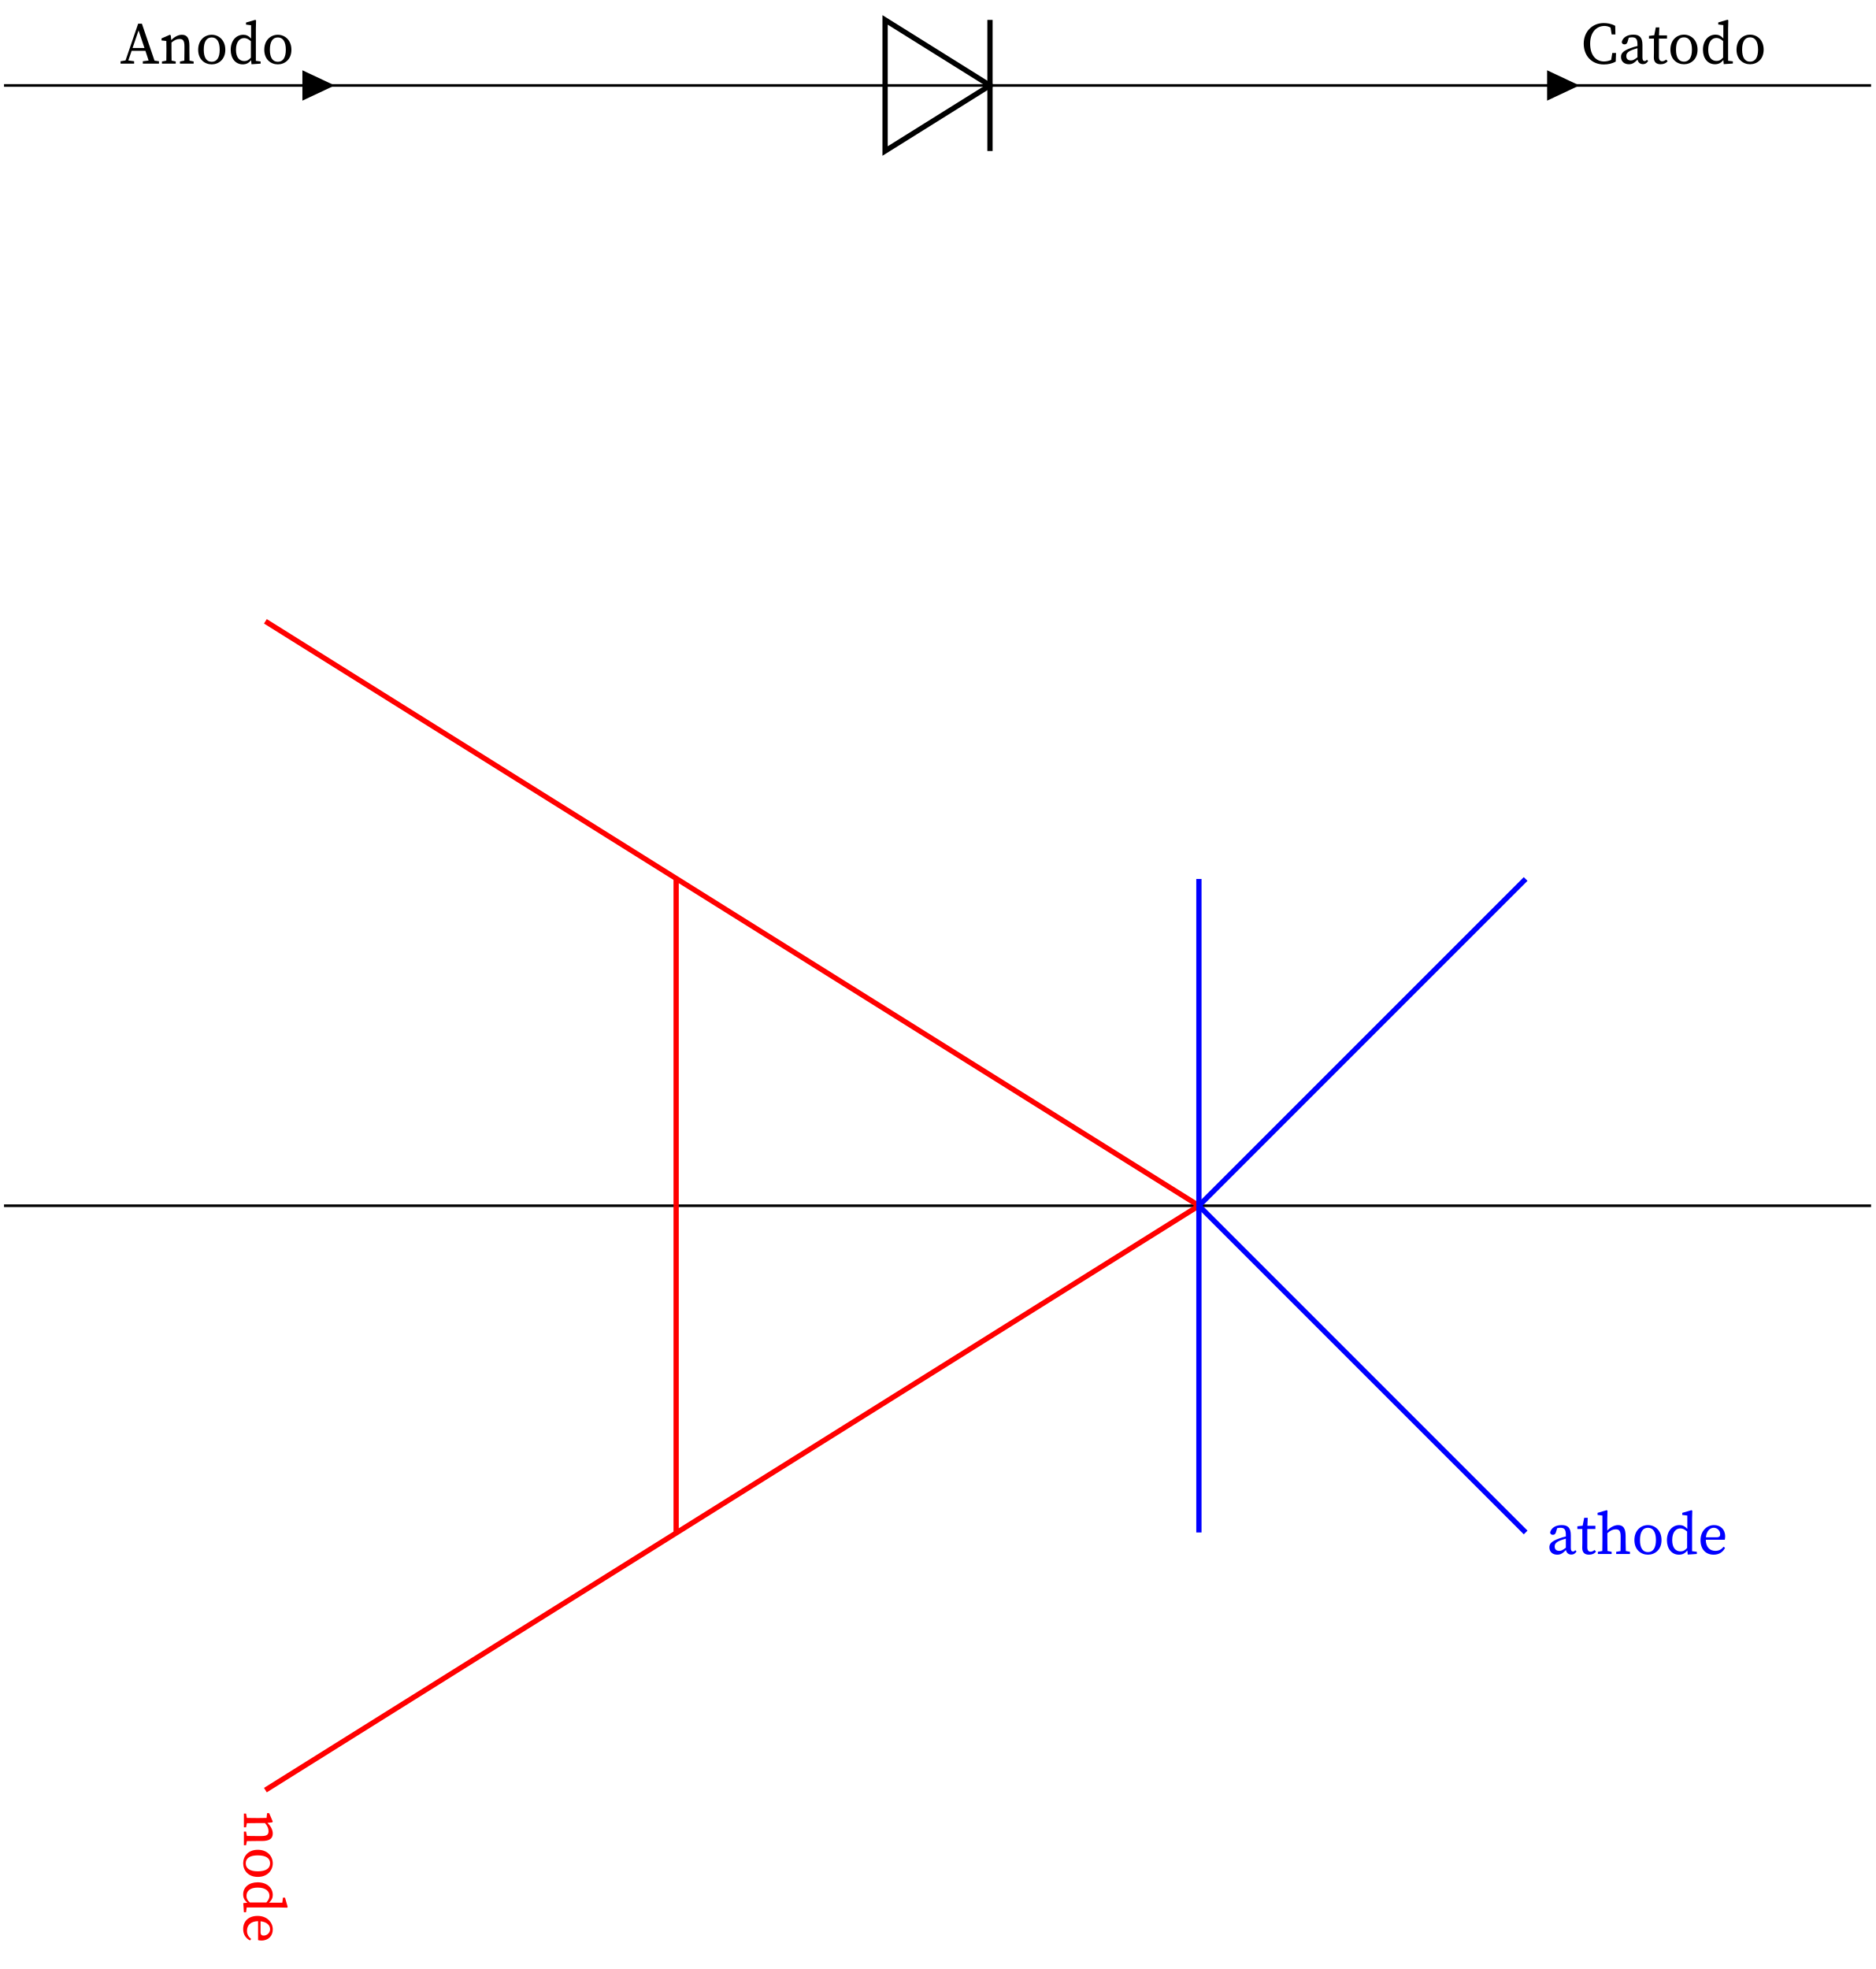
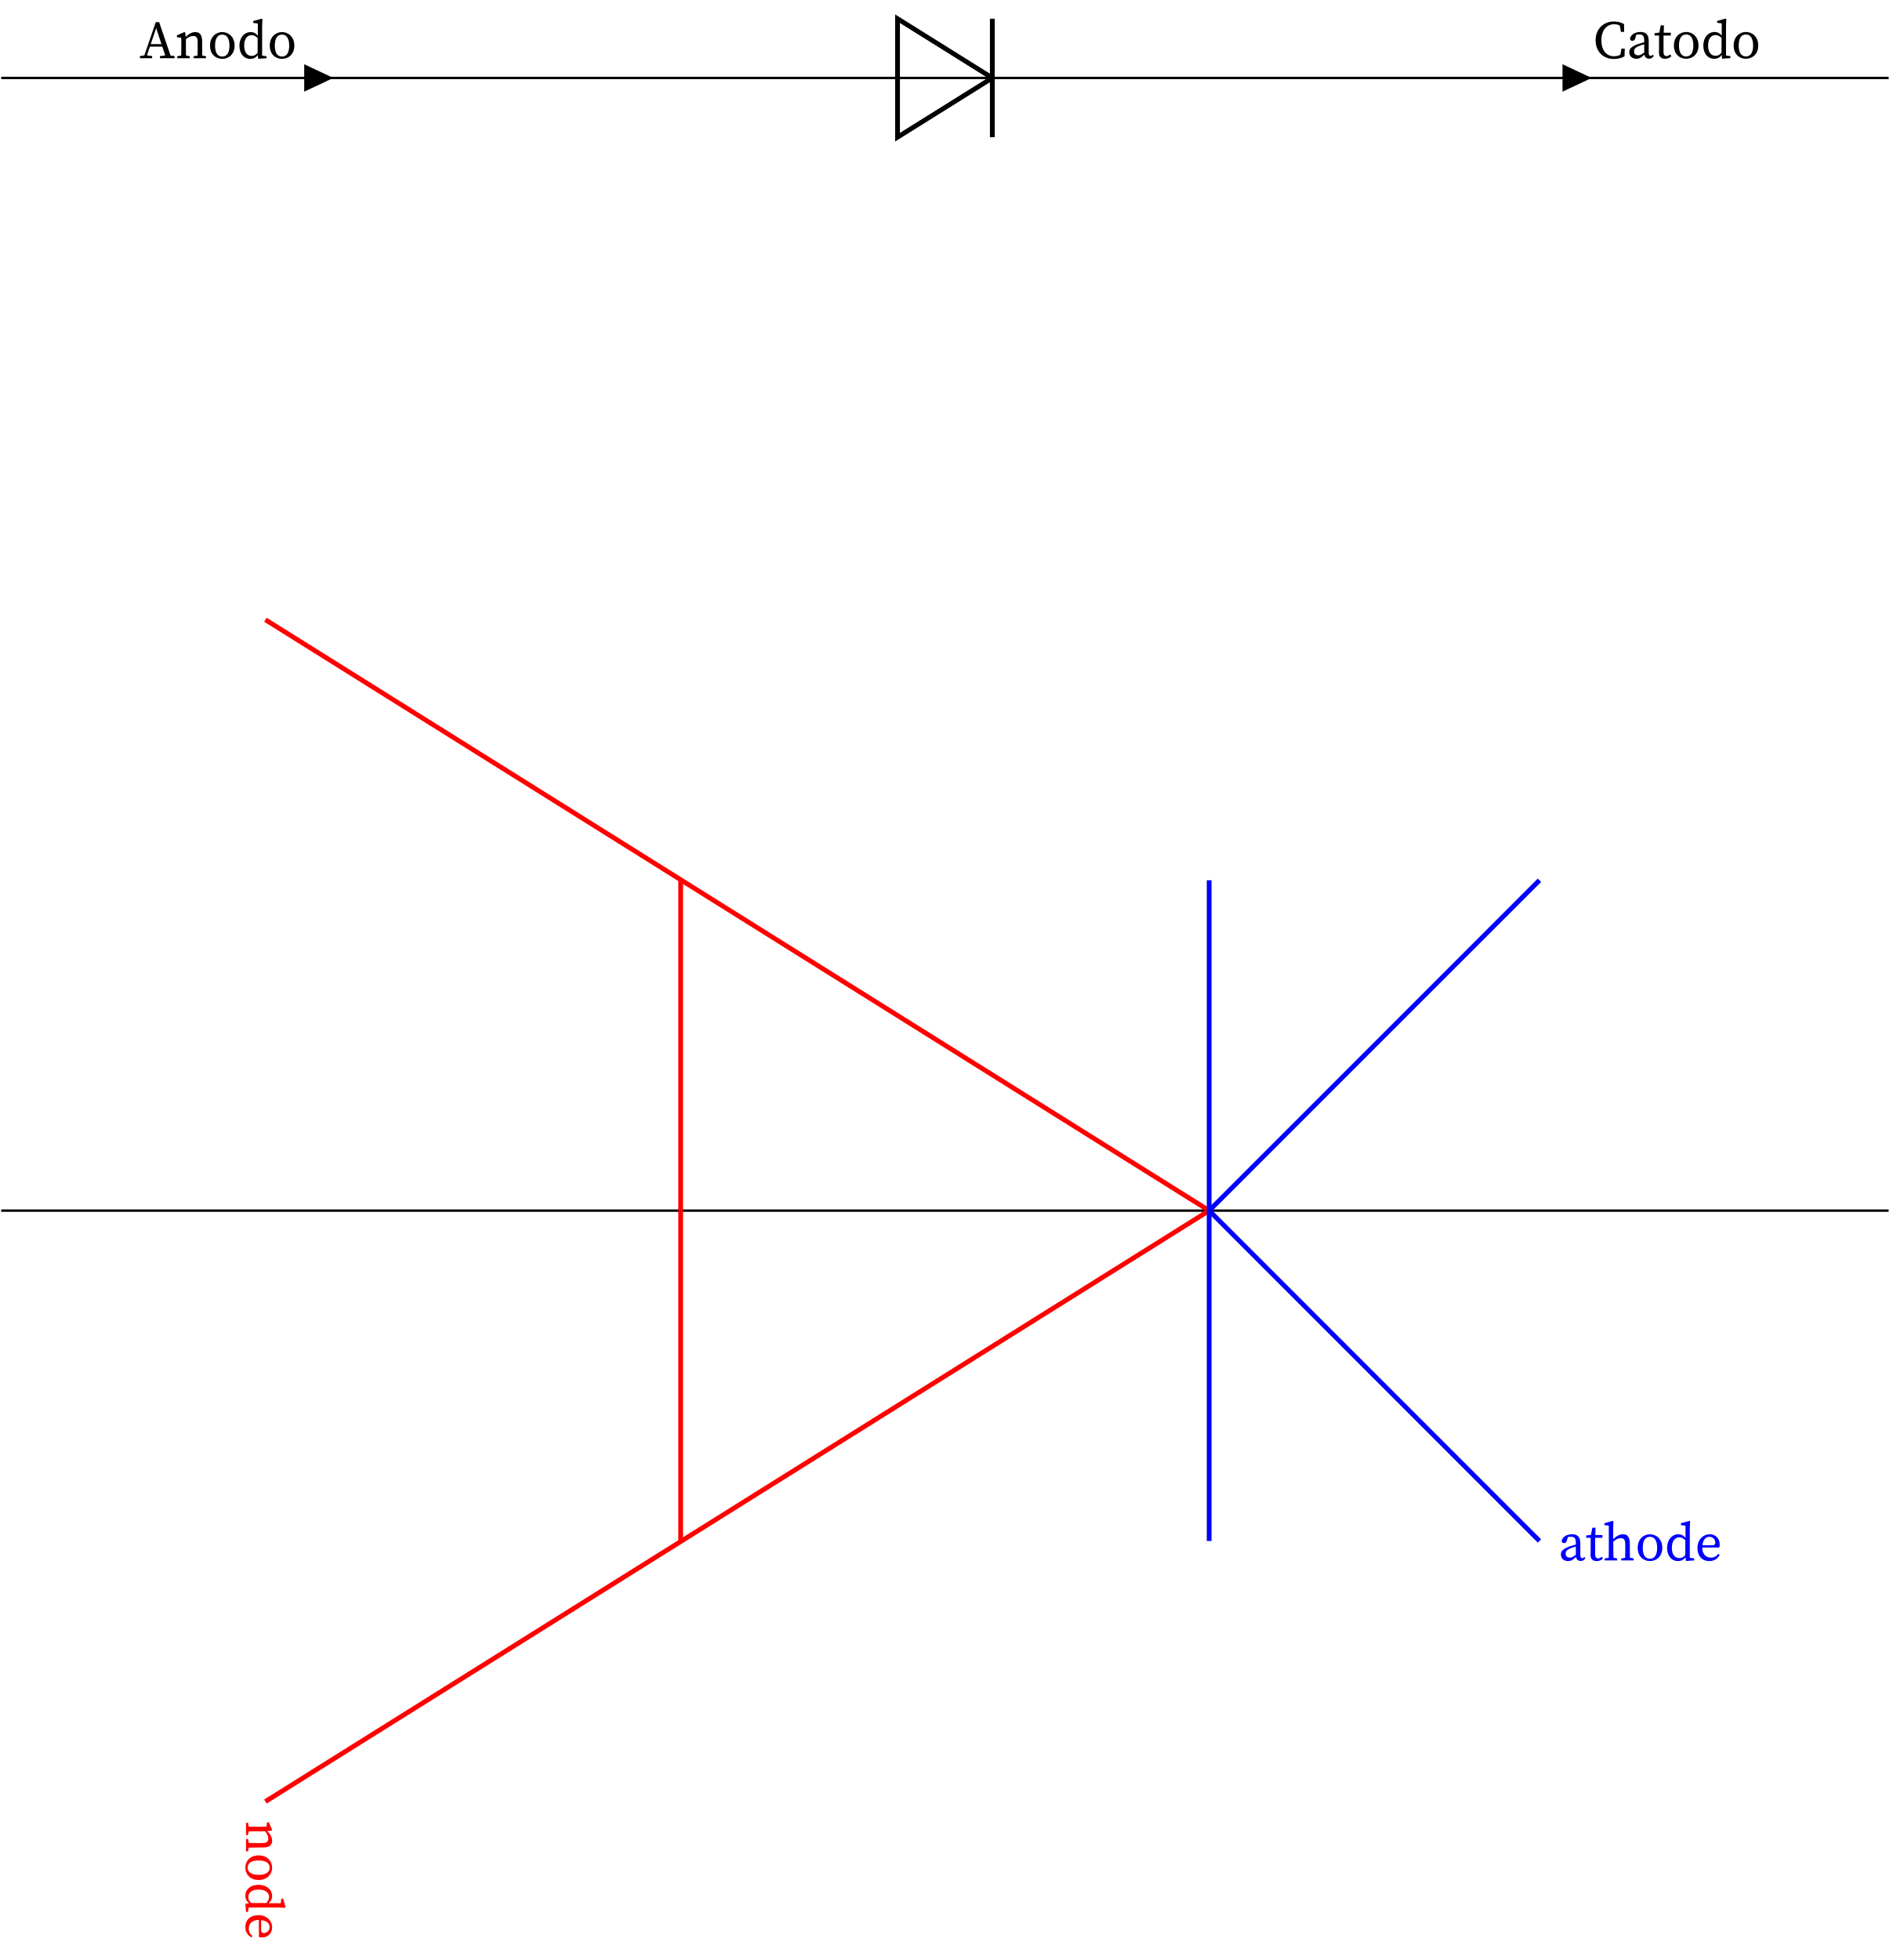
- <svg xmlns="http://www.w3.org/2000/svg" xmlns:xlink="http://www.w3.org/1999/xlink" width="282.975" height="297.117" viewBox="0 0 282.975 297.117">
+ <svg xmlns="http://www.w3.org/2000/svg" xmlns:xlink="http://www.w3.org/1999/xlink" width="316.543" height="327.765" viewBox="0 0 316.543 327.765">
  <defs>
    <g>
      <g id="glyph-0-0">
-         <path d="M 2.766 -5.016 L 3.656 -2.359 L 1.859 -2.359 Z M 0.047 0 L 2.094 0 L 2.094 -0.359 L 1.219 -0.484 L 1.719 -1.938 L 3.797 -1.938 L 4.281 -0.469 L 3.406 -0.359 L 3.406 0 L 5.844 0 L 5.844 -0.359 L 5.172 -0.453 L 3.266 -6.031 L 2.703 -6.031 L 0.797 -0.484 L 0.047 -0.359 Z M 0.047 0 " />
+         <path d="M 2.766 -5.031 L 3.656 -2.359 L 1.859 -2.359 Z M 0.047 0 L 2.094 0 L 2.094 -0.359 L 1.219 -0.484 L 1.719 -1.938 L 3.797 -1.938 L 4.281 -0.469 L 3.406 -0.359 L 3.406 0 L 5.844 0 L 5.844 -0.359 L 5.172 -0.453 L 3.266 -6.031 L 2.703 -6.031 L 0.797 -0.484 L 0.047 -0.359 Z M 0.047 0 " />
      </g>
      <g id="glyph-0-1">
-         <path d="M 3.359 -4.359 C 2.812 -4.359 2.203 -4.031 1.766 -3.547 L 1.688 -4.266 L 1.562 -4.359 L 0.297 -3.812 L 0.297 -3.5 L 1.016 -3.422 C 1.031 -3.062 1.031 -2.797 1.031 -2.312 L 1.031 -1.875 C 1.031 -1.469 1.031 -0.891 1.016 -0.453 L 0.359 -0.328 L 0.359 0 L 2.438 0 L 2.438 -0.328 L 1.812 -0.453 C 1.812 -0.891 1.797 -1.484 1.797 -1.875 L 1.797 -3.188 C 2.25 -3.562 2.594 -3.719 3.016 -3.719 C 3.547 -3.719 3.75 -3.453 3.75 -2.641 L 3.75 -1.875 C 3.75 -1.469 3.75 -0.891 3.734 -0.453 L 3.078 -0.328 L 3.078 0 L 5.141 0 L 5.141 -0.328 L 4.516 -0.453 C 4.516 -0.891 4.5 -1.469 4.5 -1.875 L 4.5 -2.703 C 4.5 -3.875 4.125 -4.359 3.359 -4.359 Z M 3.359 -4.359 " />
+         <path d="M 3.359 -4.375 C 2.812 -4.375 2.203 -4.031 1.766 -3.547 L 1.688 -4.281 L 1.562 -4.375 L 0.297 -3.828 L 0.297 -3.516 L 1.016 -3.422 C 1.031 -3.078 1.031 -2.797 1.031 -2.312 L 1.031 -1.875 C 1.031 -1.484 1.031 -0.891 1.016 -0.453 L 0.359 -0.328 L 0.359 0 L 2.438 0 L 2.438 -0.328 L 1.812 -0.453 C 1.812 -0.891 1.797 -1.484 1.797 -1.875 L 1.797 -3.188 C 2.25 -3.562 2.609 -3.719 3.016 -3.719 C 3.547 -3.719 3.766 -3.469 3.766 -2.641 L 3.766 -1.875 C 3.766 -1.469 3.75 -0.891 3.75 -0.453 L 3.078 -0.328 L 3.078 0 L 5.156 0 L 5.156 -0.328 L 4.531 -0.453 C 4.516 -0.891 4.516 -1.469 4.516 -1.875 L 4.516 -2.719 C 4.516 -3.891 4.141 -4.375 3.359 -4.375 Z M 3.359 -4.375 " />
      </g>
      <g id="glyph-0-2">
-         <path d="M 2.453 0.109 C 3.484 0.109 4.5 -0.625 4.5 -2.094 C 4.5 -3.578 3.484 -4.359 2.453 -4.359 C 1.406 -4.359 0.406 -3.578 0.406 -2.094 C 0.406 -0.625 1.406 0.109 2.453 0.109 Z M 2.453 -0.281 C 1.672 -0.281 1.25 -0.906 1.25 -2.094 C 1.25 -3.312 1.672 -3.953 2.453 -3.953 C 3.219 -3.953 3.656 -3.312 3.656 -2.094 C 3.656 -0.906 3.219 -0.281 2.453 -0.281 Z M 2.453 -0.281 " />
+         <path d="M 2.453 0.109 C 3.484 0.109 4.516 -0.625 4.516 -2.109 C 4.516 -3.594 3.484 -4.375 2.453 -4.375 C 1.422 -4.375 0.406 -3.594 0.406 -2.109 C 0.406 -0.625 1.406 0.109 2.453 0.109 Z M 2.453 -0.281 C 1.672 -0.281 1.25 -0.906 1.25 -2.109 C 1.25 -3.312 1.672 -3.953 2.453 -3.953 C 3.219 -3.953 3.656 -3.312 3.656 -2.109 C 3.656 -0.906 3.219 -0.281 2.453 -0.281 Z M 2.453 -0.281 " />
      </g>
      <g id="glyph-0-3">
-         <path d="M 1.203 -2.094 C 1.203 -3.312 1.781 -3.859 2.438 -3.859 C 2.734 -3.859 3.031 -3.75 3.453 -3.391 L 3.453 -0.906 C 3.125 -0.531 2.844 -0.391 2.453 -0.391 C 1.734 -0.391 1.203 -0.922 1.203 -2.094 Z M 4.922 0 L 4.922 -0.328 L 4.203 -0.422 L 4.203 -5.266 L 4.234 -6.531 L 4.109 -6.609 L 2.719 -6.203 L 2.719 -5.891 L 3.484 -5.797 L 3.484 -3.781 C 3.109 -4.203 2.734 -4.359 2.312 -4.359 C 1.219 -4.359 0.406 -3.453 0.406 -2.078 C 0.406 -0.781 1.141 0.109 2.219 0.109 C 2.781 0.109 3.156 -0.109 3.484 -0.531 L 3.547 0.094 Z M 4.922 0 " />
+         <path d="M 1.203 -2.109 C 1.203 -3.328 1.781 -3.859 2.438 -3.859 C 2.734 -3.859 3.047 -3.75 3.453 -3.391 L 3.453 -0.906 C 3.125 -0.531 2.844 -0.391 2.453 -0.391 C 1.734 -0.391 1.203 -0.938 1.203 -2.109 Z M 4.938 0 L 4.938 -0.328 L 4.203 -0.438 L 4.203 -5.266 L 4.25 -6.547 L 4.125 -6.609 L 2.719 -6.219 L 2.719 -5.906 L 3.484 -5.812 L 3.484 -3.781 C 3.109 -4.219 2.734 -4.375 2.312 -4.375 C 1.219 -4.375 0.406 -3.453 0.406 -2.094 C 0.406 -0.781 1.141 0.109 2.234 0.109 C 2.781 0.109 3.172 -0.109 3.484 -0.531 L 3.547 0.094 Z M 4.938 0 " />
      </g>
      <g id="glyph-0-4">
-         <path d="M 3.5 -0.312 C 2.266 -0.312 1.391 -1.25 1.391 -3 C 1.391 -4.734 2.359 -5.672 3.562 -5.672 C 3.844 -5.672 4.141 -5.609 4.469 -5.422 L 4.641 -4.391 L 5.203 -4.391 L 5.172 -5.688 C 4.562 -6.031 3.938 -6.109 3.438 -6.109 C 1.703 -6.109 0.422 -4.797 0.422 -3 C 0.422 -1.156 1.641 0.141 3.453 0.141 C 4.078 0.141 4.703 0.016 5.25 -0.297 L 5.297 -1.594 L 4.734 -1.594 L 4.562 -0.547 C 4.203 -0.391 3.828 -0.312 3.5 -0.312 Z M 3.5 -0.312 " />
+         <path d="M 3.5 -0.312 C 2.281 -0.312 1.391 -1.25 1.391 -3 C 1.391 -4.75 2.359 -5.672 3.562 -5.672 C 3.844 -5.672 4.156 -5.609 4.469 -5.438 L 4.656 -4.391 L 5.203 -4.391 L 5.172 -5.688 C 4.578 -6.047 3.938 -6.125 3.453 -6.125 C 1.703 -6.125 0.422 -4.812 0.422 -3 C 0.422 -1.156 1.641 0.141 3.453 0.141 C 4.094 0.141 4.703 0.016 5.266 -0.297 L 5.297 -1.594 L 4.75 -1.594 L 4.562 -0.562 C 4.219 -0.391 3.844 -0.312 3.5 -0.312 Z M 3.5 -0.312 " />
      </g>
      <g id="glyph-0-5">
-         <path d="M 3.719 0.094 C 4.031 0.094 4.281 -0.031 4.5 -0.375 L 4.312 -0.578 C 4.219 -0.453 4.125 -0.375 3.969 -0.375 C 3.766 -0.375 3.641 -0.516 3.641 -0.906 L 3.641 -2.812 C 3.641 -3.938 3.203 -4.359 2.266 -4.359 C 1.344 -4.359 0.688 -3.938 0.516 -3.25 C 0.547 -3.016 0.688 -2.891 0.938 -2.891 C 1.188 -2.891 1.328 -3.031 1.406 -3.312 L 1.578 -3.891 C 1.766 -3.938 1.922 -3.953 2.062 -3.953 C 2.641 -3.953 2.891 -3.734 2.891 -2.875 L 2.891 -2.641 C 2.531 -2.562 2.156 -2.453 1.891 -2.344 C 0.672 -1.906 0.406 -1.516 0.406 -1 C 0.406 -0.266 0.953 0.109 1.594 0.109 C 2.125 0.109 2.422 -0.109 2.906 -0.594 C 2.984 -0.172 3.281 0.094 3.719 0.094 Z M 1.203 -1.141 C 1.203 -1.406 1.297 -1.75 2.078 -2.047 C 2.266 -2.125 2.578 -2.219 2.891 -2.312 L 2.891 -0.938 C 2.391 -0.578 2.219 -0.469 1.906 -0.469 C 1.5 -0.469 1.203 -0.656 1.203 -1.141 Z M 1.203 -1.141 " />
+         <path d="M 3.719 0.094 C 4.031 0.094 4.281 -0.031 4.5 -0.375 L 4.328 -0.578 C 4.219 -0.453 4.125 -0.375 3.969 -0.375 C 3.781 -0.375 3.656 -0.516 3.656 -0.906 L 3.656 -2.812 C 3.656 -3.938 3.203 -4.375 2.266 -4.375 C 1.359 -4.375 0.688 -3.938 0.516 -3.266 C 0.547 -3.031 0.688 -2.891 0.938 -2.891 C 1.188 -2.891 1.328 -3.047 1.406 -3.328 L 1.578 -3.906 C 1.766 -3.953 1.922 -3.953 2.062 -3.953 C 2.656 -3.953 2.906 -3.75 2.906 -2.875 L 2.906 -2.656 C 2.547 -2.562 2.172 -2.453 1.891 -2.359 C 0.688 -1.922 0.406 -1.516 0.406 -1 C 0.406 -0.266 0.953 0.109 1.609 0.109 C 2.125 0.109 2.422 -0.109 2.922 -0.594 C 2.984 -0.172 3.297 0.094 3.719 0.094 Z M 1.203 -1.141 C 1.203 -1.406 1.297 -1.75 2.078 -2.047 C 2.266 -2.125 2.594 -2.234 2.906 -2.312 L 2.906 -0.938 C 2.391 -0.578 2.219 -0.469 1.922 -0.469 C 1.5 -0.469 1.203 -0.656 1.203 -1.141 Z M 1.203 -1.141 " />
      </g>
      <g id="glyph-0-6">
-         <path d="M 1.578 -1 L 1.578 -3.766 L 2.797 -3.766 L 2.797 -4.25 L 1.594 -4.25 L 1.641 -5.453 L 1.109 -5.453 L 0.875 -4.266 L 0.078 -4.172 L 0.078 -3.766 L 0.828 -3.766 L 0.828 -1.656 C 0.828 -1.312 0.812 -1.125 0.812 -0.906 C 0.812 -0.203 1.203 0.109 1.828 0.109 C 2.281 0.109 2.656 -0.047 2.891 -0.359 L 2.672 -0.594 C 2.453 -0.422 2.266 -0.344 2.078 -0.344 C 1.766 -0.344 1.578 -0.547 1.578 -1 Z M 1.578 -1 " />
+         <path d="M 1.578 -1 L 1.578 -3.781 L 2.797 -3.781 L 2.797 -4.25 L 1.609 -4.25 L 1.641 -5.469 L 1.109 -5.469 L 0.875 -4.266 L 0.078 -4.172 L 0.078 -3.781 L 0.828 -3.781 L 0.828 -1.672 C 0.828 -1.312 0.812 -1.125 0.812 -0.906 C 0.812 -0.203 1.203 0.109 1.828 0.109 C 2.297 0.109 2.656 -0.047 2.891 -0.359 L 2.672 -0.594 C 2.453 -0.438 2.281 -0.344 2.078 -0.344 C 1.766 -0.344 1.578 -0.547 1.578 -1 Z M 1.578 -1 " />
      </g>
      <g id="glyph-0-7">
-         <path d="M 0.953 -1.875 C 0.953 -1.484 0.953 -0.891 0.938 -0.453 L 0.266 -0.328 L 0.266 0 L 2.344 0 L 2.344 -0.328 L 1.719 -0.453 C 1.719 -0.891 1.703 -1.484 1.703 -1.875 L 1.703 -3.141 C 2.156 -3.547 2.531 -3.719 2.969 -3.719 C 3.5 -3.719 3.703 -3.453 3.703 -2.641 L 3.703 -1.875 C 3.703 -1.469 3.688 -0.891 3.688 -0.438 L 3.031 -0.328 L 3.031 0 L 5.109 0 L 5.109 -0.328 L 4.484 -0.453 C 4.469 -0.891 4.453 -1.469 4.453 -1.875 L 4.453 -2.703 C 4.453 -3.875 4.078 -4.359 3.312 -4.359 C 2.75 -4.359 2.125 -4.016 1.688 -3.531 L 1.688 -5.266 L 1.719 -6.531 L 1.594 -6.609 L 0.219 -6.203 L 0.219 -5.891 L 0.953 -5.797 Z M 0.953 -1.875 " />
+         <path d="M 0.953 -1.875 C 0.953 -1.484 0.953 -0.891 0.938 -0.453 L 0.266 -0.328 L 0.266 0 L 2.344 0 L 2.344 -0.328 L 1.734 -0.453 C 1.719 -0.891 1.703 -1.484 1.703 -1.875 L 1.703 -3.141 C 2.172 -3.547 2.531 -3.719 2.969 -3.719 C 3.5 -3.719 3.703 -3.469 3.703 -2.641 L 3.703 -1.875 C 3.703 -1.469 3.703 -0.891 3.688 -0.438 L 3.031 -0.328 L 3.031 0 L 5.109 0 L 5.109 -0.328 L 4.484 -0.453 C 4.469 -0.891 4.469 -1.469 4.469 -1.875 L 4.469 -2.719 C 4.469 -3.891 4.094 -4.375 3.328 -4.375 C 2.75 -4.375 2.125 -4.031 1.688 -3.531 L 1.688 -5.266 L 1.719 -6.547 L 1.594 -6.609 L 0.219 -6.219 L 0.219 -5.906 L 0.953 -5.812 Z M 0.953 -1.875 " />
      </g>
      <g id="glyph-0-8">
-         <path d="M 2.406 -3.953 C 2.953 -3.953 3.375 -3.5 3.375 -2.984 C 3.375 -2.719 3.281 -2.516 2.844 -2.516 L 1.219 -2.516 C 1.328 -3.562 1.906 -3.953 2.406 -3.953 Z M 2.453 -4.359 C 1.344 -4.359 0.406 -3.453 0.406 -2.078 C 0.406 -0.719 1.188 0.109 2.391 0.109 C 3.203 0.109 3.781 -0.281 4.109 -0.922 L 3.891 -1.094 C 3.578 -0.719 3.219 -0.469 2.656 -0.469 C 1.797 -0.469 1.219 -1.047 1.203 -2.141 L 4.062 -2.141 C 4.094 -2.266 4.125 -2.438 4.125 -2.641 C 4.125 -3.734 3.391 -4.359 2.453 -4.359 Z M 2.453 -4.359 " />
+         <path d="M 2.406 -3.953 C 2.969 -3.953 3.391 -3.5 3.391 -2.984 C 3.391 -2.734 3.281 -2.531 2.859 -2.531 L 1.234 -2.531 C 1.328 -3.562 1.906 -3.953 2.406 -3.953 Z M 2.469 -4.375 C 1.344 -4.375 0.406 -3.453 0.406 -2.094 C 0.406 -0.719 1.188 0.109 2.406 0.109 C 3.219 0.109 3.781 -0.281 4.125 -0.922 L 3.906 -1.094 C 3.578 -0.719 3.234 -0.469 2.656 -0.469 C 1.797 -0.469 1.234 -1.047 1.203 -2.156 L 4.062 -2.156 C 4.094 -2.266 4.125 -2.438 4.125 -2.656 C 4.125 -3.734 3.391 -4.375 2.469 -4.375 Z M 2.469 -4.375 " />
      </g>
      <g id="glyph-1-0">
-         <path d="M 4.359 3.359 C 4.359 2.812 4.031 2.203 3.547 1.766 L 4.266 1.688 L 4.359 1.562 L 3.812 0.297 L 3.5 0.297 L 3.422 1.016 C 3.062 1.031 2.797 1.031 2.312 1.031 L 1.875 1.031 C 1.469 1.031 0.891 1.031 0.453 1.016 L 0.328 0.359 L 0 0.359 L 0 2.438 L 0.328 2.438 L 0.453 1.812 C 0.891 1.812 1.484 1.797 1.875 1.797 L 3.188 1.797 C 3.562 2.25 3.719 2.594 3.719 3.016 C 3.719 3.547 3.453 3.75 2.641 3.75 L 1.875 3.75 C 1.469 3.75 0.891 3.75 0.453 3.734 L 0.328 3.078 L 0 3.078 L 0 5.141 L 0.328 5.141 L 0.453 4.516 C 0.891 4.516 1.469 4.5 1.875 4.5 L 2.703 4.5 C 3.875 4.5 4.359 4.125 4.359 3.359 Z M 4.359 3.359 " />
+         <path d="M 4.375 3.359 C 4.375 2.812 4.031 2.203 3.547 1.766 L 4.281 1.688 L 4.375 1.562 L 3.828 0.297 L 3.516 0.297 L 3.422 1.016 C 3.078 1.031 2.797 1.031 2.312 1.031 L 1.875 1.031 C 1.484 1.031 0.891 1.031 0.453 1.016 L 0.328 0.359 L 0 0.359 L 0 2.438 L 0.328 2.438 L 0.453 1.812 C 0.891 1.812 1.484 1.797 1.875 1.797 L 3.188 1.797 C 3.562 2.25 3.719 2.609 3.719 3.016 C 3.719 3.547 3.469 3.766 2.641 3.766 L 1.875 3.766 C 1.469 3.766 0.891 3.75 0.453 3.75 L 0.328 3.078 L 0 3.078 L 0 5.156 L 0.328 5.156 L 0.453 4.531 C 0.891 4.516 1.469 4.516 1.875 4.516 L 2.719 4.516 C 3.891 4.516 4.375 4.141 4.375 3.359 Z M 4.375 3.359 " />
      </g>
      <g id="glyph-1-1">
-         <path d="M -0.109 2.453 C -0.109 3.484 0.625 4.5 2.094 4.5 C 3.578 4.5 4.359 3.484 4.359 2.453 C 4.359 1.406 3.578 0.406 2.094 0.406 C 0.625 0.406 -0.109 1.406 -0.109 2.453 Z M 0.281 2.453 C 0.281 1.672 0.906 1.25 2.094 1.25 C 3.312 1.25 3.953 1.672 3.953 2.453 C 3.953 3.219 3.312 3.656 2.094 3.656 C 0.906 3.656 0.281 3.219 0.281 2.453 Z M 0.281 2.453 " />
+         <path d="M -0.109 2.453 C -0.109 3.484 0.625 4.516 2.109 4.516 C 3.594 4.516 4.375 3.484 4.375 2.453 C 4.375 1.422 3.594 0.406 2.109 0.406 C 0.625 0.406 -0.109 1.406 -0.109 2.453 Z M 0.281 2.453 C 0.281 1.672 0.906 1.25 2.109 1.25 C 3.312 1.25 3.953 1.672 3.953 2.453 C 3.953 3.219 3.312 3.656 2.109 3.656 C 0.906 3.656 0.281 3.219 0.281 2.453 Z M 0.281 2.453 " />
      </g>
      <g id="glyph-1-2">
-         <path d="M 2.094 1.203 C 3.312 1.203 3.859 1.781 3.859 2.438 C 3.859 2.734 3.75 3.031 3.391 3.453 L 0.906 3.453 C 0.531 3.125 0.391 2.844 0.391 2.453 C 0.391 1.734 0.922 1.203 2.094 1.203 Z M 0 4.922 L 0.328 4.922 L 0.422 4.203 L 5.266 4.203 L 6.531 4.234 L 6.609 4.109 L 6.203 2.719 L 5.891 2.719 L 5.797 3.484 L 3.781 3.484 C 4.203 3.109 4.359 2.734 4.359 2.312 C 4.359 1.219 3.453 0.406 2.078 0.406 C 0.781 0.406 -0.109 1.141 -0.109 2.219 C -0.109 2.781 0.109 3.156 0.531 3.484 L -0.094 3.547 Z M 0 4.922 " />
+         <path d="M 2.109 1.203 C 3.328 1.203 3.859 1.781 3.859 2.438 C 3.859 2.734 3.75 3.047 3.391 3.453 L 0.906 3.453 C 0.531 3.125 0.391 2.844 0.391 2.453 C 0.391 1.734 0.938 1.203 2.109 1.203 Z M 0 4.938 L 0.328 4.938 L 0.438 4.203 L 5.266 4.203 L 6.547 4.25 L 6.609 4.125 L 6.219 2.719 L 5.906 2.719 L 5.812 3.484 L 3.781 3.484 C 4.219 3.109 4.375 2.734 4.375 2.312 C 4.375 1.219 3.453 0.406 2.094 0.406 C 0.781 0.406 -0.109 1.141 -0.109 2.234 C -0.109 2.781 0.109 3.172 0.531 3.484 L -0.094 3.547 Z M 0 4.938 " />
      </g>
      <g id="glyph-1-3">
-         <path d="M 3.953 2.406 C 3.953 2.953 3.5 3.375 2.984 3.375 C 2.719 3.375 2.516 3.281 2.516 2.844 L 2.516 1.219 C 3.562 1.328 3.953 1.906 3.953 2.406 Z M 4.359 2.453 C 4.359 1.344 3.453 0.406 2.078 0.406 C 0.719 0.406 -0.109 1.188 -0.109 2.391 C -0.109 3.203 0.281 3.781 0.922 4.109 L 1.094 3.891 C 0.719 3.578 0.469 3.219 0.469 2.656 C 0.469 1.797 1.047 1.219 2.141 1.203 L 2.141 4.062 C 2.266 4.094 2.438 4.125 2.641 4.125 C 3.734 4.125 4.359 3.391 4.359 2.453 Z M 4.359 2.453 " />
+         <path d="M 3.953 2.406 C 3.953 2.969 3.5 3.391 2.984 3.391 C 2.734 3.391 2.531 3.281 2.531 2.859 L 2.531 1.234 C 3.562 1.328 3.953 1.906 3.953 2.406 Z M 4.375 2.469 C 4.375 1.344 3.453 0.406 2.094 0.406 C 0.719 0.406 -0.109 1.188 -0.109 2.406 C -0.109 3.219 0.281 3.781 0.922 4.125 L 1.094 3.906 C 0.719 3.578 0.469 3.234 0.469 2.656 C 0.469 1.797 1.047 1.234 2.156 1.203 L 2.156 4.062 C 2.266 4.094 2.438 4.125 2.656 4.125 C 3.734 4.125 4.375 3.391 4.375 2.469 Z M 4.375 2.469 " />
      </g>
    </g>
    <clipPath id="clip-0">
-       <path clip-rule="nonzero" d="M 0.406 12 L 282.543 12 L 282.543 14 L 0.406 14 Z M 0.406 12 " />
+       <path clip-rule="nonzero" d="M 0 12 L 316.086 12 L 316.086 14 L 0 14 Z M 0 12 " />
    </clipPath>
    <clipPath id="clip-1">
-       <path clip-rule="nonzero" d="M 0.406 181 L 282.543 181 L 282.543 183 L 0.406 183 Z M 0.406 181 " />
+       <path clip-rule="nonzero" d="M 138 0.117 L 178 0.117 L 178 35 L 138 35 Z M 138 0.117 " />
+     </clipPath>
+     <clipPath id="clip-2">
+       <path clip-rule="nonzero" d="M 0 202 L 316.086 202 L 316.086 203 L 0 203 Z M 0 202 " />
    </clipPath>
  </defs>
  <g clip-path="url(#clip-0)">
-     <path fill="none" stroke-width="0.399" stroke-linecap="butt" stroke-linejoin="miter" stroke="rgb(0%, 0%, 0%)" stroke-opacity="1" stroke-miterlimit="10" d="M 0 169.548 L 47.097 169.548 M 47.097 169.548 L 133.352 169.548 M 149.228 169.548 L 235.483 169.548 M 235.483 169.548 L 282.58 169.548 " transform="matrix(0.997037, 0, 0, -0.997037, 0.605187, 181.9403)" />
+     <path fill="none" stroke-width="0.399" stroke-linecap="butt" stroke-linejoin="miter" stroke="rgb(0%, 0%, 0%)" stroke-opacity="1" stroke-miterlimit="10" d="M 0.001 189.687 L 52.69 189.687 M 52.69 189.687 L 150.139 189.687 M 166.013 189.687 L 263.458 189.687 M 263.458 189.687 L 316.148 189.687 " transform="matrix(0.998558, 0, 0, -0.998558, 0.198713, 202.4488)" />
  </g>
-   <path fill-rule="nonzero" fill="rgb(0%, 0%, 0%)" fill-opacity="1" stroke-width="0.399" stroke-linecap="butt" stroke-linejoin="miter" stroke="rgb(0%, 0%, 0%)" stroke-opacity="1" stroke-miterlimit="10" d="M 45.361 169.548 L 45.361 167.562 L 49.577 169.548 L 45.361 171.531 Z M 45.361 169.548 " transform="matrix(0.997037, 0, 0, -0.997037, 0.605187, 181.9403)" />
-   <path fill="none" stroke-width="0.797" stroke-linecap="butt" stroke-linejoin="miter" stroke="rgb(0%, 0%, 0%)" stroke-opacity="1" stroke-miterlimit="10" d="M 149.228 169.548 L 133.352 179.468 L 133.352 159.624 Z M 149.228 169.548 " transform="matrix(0.997037, 0, 0, -0.997037, 0.605187, 181.9403)" />
-   <path fill="none" stroke-width="0.399" stroke-linecap="butt" stroke-linejoin="miter" stroke="rgb(0%, 0%, 0%)" stroke-opacity="1" stroke-miterlimit="10" d="M 149.228 169.548 L 133.352 169.548 " transform="matrix(0.997037, 0, 0, -0.997037, 0.605187, 181.9403)" />
-   <path fill="none" stroke-width="0.797" stroke-linecap="butt" stroke-linejoin="miter" stroke="rgb(0%, 0%, 0%)" stroke-opacity="1" stroke-miterlimit="10" d="M 149.228 159.624 L 149.228 179.468 " transform="matrix(0.997037, 0, 0, -0.997037, 0.605187, 181.9403)" />
-   <path fill-rule="nonzero" fill="rgb(0%, 0%, 0%)" fill-opacity="1" stroke-width="0.399" stroke-linecap="butt" stroke-linejoin="miter" stroke="rgb(0%, 0%, 0%)" stroke-opacity="1" stroke-miterlimit="10" d="M 233.748 169.548 L 233.748 167.562 L 237.963 169.548 L 233.748 171.531 Z M 233.748 169.548 " transform="matrix(0.997037, 0, 0, -0.997037, 0.605187, 181.9403)" />
+   <path fill-rule="nonzero" fill="rgb(0%, 0%, 0%)" fill-opacity="1" stroke-width="0.399" stroke-linecap="butt" stroke-linejoin="miter" stroke="rgb(0%, 0%, 0%)" stroke-opacity="1" stroke-miterlimit="10" d="M 50.957 189.687 L 50.957 187.704 L 55.17 189.687 L 50.957 191.67 Z M 50.957 189.687 " transform="matrix(0.998558, 0, 0, -0.998558, 0.198713, 202.4488)" />
  <g clip-path="url(#clip-1)">
-     <path fill="none" stroke-width="0.399" stroke-linecap="butt" stroke-linejoin="miter" stroke="rgb(0%, 0%, 0%)" stroke-opacity="1" stroke-miterlimit="10" d="M 0 -0.001 L 141.29 -0.001 M 141.29 -0.001 L 282.58 -0.001 " transform="matrix(0.997037, 0, 0, -0.997037, 0.605187, 181.9403)" />
+     <path fill="none" stroke-width="0.797" stroke-linecap="butt" stroke-linejoin="miter" stroke="rgb(0%, 0%, 0%)" stroke-opacity="1" stroke-miterlimit="10" d="M 166.013 189.687 L 150.139 199.608 L 150.139 179.767 Z M 166.013 189.687 " transform="matrix(0.998558, 0, 0, -0.998558, 0.198713, 202.4488)" />
+   </g>
+   <path fill="none" stroke-width="0.399" stroke-linecap="butt" stroke-linejoin="miter" stroke="rgb(0%, 0%, 0%)" stroke-opacity="1" stroke-miterlimit="10" d="M 166.013 189.687 L 150.139 189.687 " transform="matrix(0.998558, 0, 0, -0.998558, 0.198713, 202.4488)" />
+   <path fill="none" stroke-width="0.797" stroke-linecap="butt" stroke-linejoin="miter" stroke="rgb(0%, 0%, 0%)" stroke-opacity="1" stroke-miterlimit="10" d="M 166.013 179.767 L 166.013 199.608 " transform="matrix(0.998558, 0, 0, -0.998558, 0.198713, 202.4488)" />
+   <path fill-rule="nonzero" fill="rgb(0%, 0%, 0%)" fill-opacity="1" stroke-width="0.399" stroke-linecap="butt" stroke-linejoin="miter" stroke="rgb(0%, 0%, 0%)" stroke-opacity="1" stroke-miterlimit="10" d="M 261.722 189.687 L 261.722 187.704 L 265.939 189.687 L 261.722 191.67 Z M 261.722 189.687 " transform="matrix(0.998558, 0, 0, -0.998558, 0.198713, 202.4488)" />
+   <g clip-path="url(#clip-2)">
+     <path fill="none" stroke-width="0.399" stroke-linecap="butt" stroke-linejoin="miter" stroke="rgb(0%, 0%, 0%)" stroke-opacity="1" stroke-miterlimit="10" d="M 0.001 -0 L 158.072 -0 M 158.072 -0 L 316.148 -0 " transform="matrix(0.998558, 0, 0, -0.998558, 0.198713, 202.4488)" />
  </g>
  <g fill="rgb(0%, 0%, 0%)" fill-opacity="1">
-     <use xlink:href="#glyph-0-0" x="18.145" y="9.604" />
-     <use xlink:href="#glyph-0-1" x="24.081" y="9.604" />
-     <use xlink:href="#glyph-0-2" x="29.499" y="9.604" />
-     <use xlink:href="#glyph-0-3" x="34.407" y="9.604" />
-     <use xlink:href="#glyph-0-2" x="39.475" y="9.604" />
+     <use xlink:href="#glyph-0-0" x="23.352" y="9.738" />
+     <use xlink:href="#glyph-0-1" x="29.297" y="9.738" />
+     <use xlink:href="#glyph-0-2" x="34.723" y="9.738" />
+     <use xlink:href="#glyph-0-3" x="39.639" y="9.738" />
+     <use xlink:href="#glyph-0-2" x="44.715" y="9.738" />
  </g>
  <g fill="rgb(0%, 0%, 0%)" fill-opacity="1">
-     <use xlink:href="#glyph-0-4" x="238.566" y="9.587" />
-     <use xlink:href="#glyph-0-5" x="244.207" y="9.587" />
-     <use xlink:href="#glyph-0-6" x="248.757" y="9.587" />
-     <use xlink:href="#glyph-0-2" x="251.663" y="9.587" />
-     <use xlink:href="#glyph-0-3" x="256.571" y="9.587" />
-     <use xlink:href="#glyph-0-2" x="261.64" y="9.587" />
+     <use xlink:href="#glyph-0-4" x="266.456" y="9.72" />
+     <use xlink:href="#glyph-0-5" x="272.106" y="9.72" />
+     <use xlink:href="#glyph-0-6" x="276.663" y="9.72" />
+     <use xlink:href="#glyph-0-2" x="279.573" y="9.72" />
+     <use xlink:href="#glyph-0-3" x="284.489" y="9.72" />
+     <use xlink:href="#glyph-0-2" x="289.565" y="9.72" />
  </g>
-   <path fill="none" stroke-width="0.797" stroke-linecap="butt" stroke-linejoin="miter" stroke="rgb(100%, 0%, 0%)" stroke-opacity="1" stroke-miterlimit="10" d="M 180.849 -0.001 L 110.206 -44.226 M 110.206 -44.226 L 39.559 -88.447 " transform="matrix(0.997037, 0, 0, -0.997037, 0.605187, 181.9403)" />
-   <path fill="none" stroke-width="0.797" stroke-linecap="butt" stroke-linejoin="miter" stroke="rgb(100%, 0%, 0%)" stroke-opacity="1" stroke-miterlimit="10" d="M 180.849 -0.001 L 110.206 44.224 M 110.206 44.224 L 39.559 88.448 " transform="matrix(0.997037, 0, 0, -0.997037, 0.605187, 181.9403)" />
-   <path fill="none" stroke-width="0.797" stroke-linecap="butt" stroke-linejoin="miter" stroke="rgb(100%, 0%, 0%)" stroke-opacity="1" stroke-miterlimit="10" d="M 101.727 -0.001 L 101.727 24.724 M 101.727 24.724 L 101.727 49.45 " transform="matrix(0.997037, 0, 0, -0.997037, 0.605187, 181.9403)" />
-   <path fill="none" stroke-width="0.797" stroke-linecap="butt" stroke-linejoin="miter" stroke="rgb(100%, 0%, 0%)" stroke-opacity="1" stroke-miterlimit="10" d="M 101.727 -0.001 L 101.727 -24.727 M 101.727 -24.727 L 101.727 -49.452 " transform="matrix(0.997037, 0, 0, -0.997037, 0.605187, 181.9403)" />
+   <path fill="none" stroke-width="0.797" stroke-linecap="butt" stroke-linejoin="miter" stroke="rgb(100%, 0%, 0%)" stroke-opacity="1" stroke-miterlimit="10" d="M 202.335 -0 L 123.295 -49.478 M 123.295 -49.478 L 44.26 -98.956 " transform="matrix(0.998558, 0, 0, -0.998558, 0.198713, 202.4488)" />
+   <path fill="none" stroke-width="0.797" stroke-linecap="butt" stroke-linejoin="miter" stroke="rgb(100%, 0%, 0%)" stroke-opacity="1" stroke-miterlimit="10" d="M 202.335 -0 L 123.295 49.477 M 123.295 49.477 L 44.26 98.955 " transform="matrix(0.998558, 0, 0, -0.998558, 0.198713, 202.4488)" />
+   <path fill="none" stroke-width="0.797" stroke-linecap="butt" stroke-linejoin="miter" stroke="rgb(100%, 0%, 0%)" stroke-opacity="1" stroke-miterlimit="10" d="M 113.813 -0 L 113.813 27.664 M 113.813 27.664 L 113.813 55.325 " transform="matrix(0.998558, 0, 0, -0.998558, 0.198713, 202.4488)" />
+   <path fill="none" stroke-width="0.797" stroke-linecap="butt" stroke-linejoin="miter" stroke="rgb(100%, 0%, 0%)" stroke-opacity="1" stroke-miterlimit="10" d="M 113.813 -0 L 113.813 -27.661 M 113.813 -27.661 L 113.813 -55.326 " transform="matrix(0.998558, 0, 0, -0.998558, 0.198713, 202.4488)" />
  <g fill="rgb(100%, 0%, 0%)" fill-opacity="1">
-     <use xlink:href="#glyph-1-0" x="36.804" y="273.304" />
-     <use xlink:href="#glyph-1-1" x="36.804" y="278.721" />
-     <use xlink:href="#glyph-1-2" x="36.804" y="283.629" />
-     <use xlink:href="#glyph-1-3" x="36.804" y="288.698" />
+     <use xlink:href="#glyph-1-0" x="41.145" y="304.444" />
+     <use xlink:href="#glyph-1-1" x="41.145" y="309.869" />
+     <use xlink:href="#glyph-1-2" x="41.145" y="314.785" />
+     <use xlink:href="#glyph-1-3" x="41.145" y="319.861" />
  </g>
-   <path fill="none" stroke-width="0.797" stroke-linecap="butt" stroke-linejoin="miter" stroke="rgb(0%, 0%, 100%)" stroke-opacity="1" stroke-miterlimit="10" d="M 180.849 -0.001 L 180.849 24.724 M 180.849 24.724 L 180.849 49.45 " transform="matrix(0.997037, 0, 0, -0.997037, 0.605187, 181.9403)" />
-   <path fill="none" stroke-width="0.797" stroke-linecap="butt" stroke-linejoin="miter" stroke="rgb(0%, 0%, 100%)" stroke-opacity="1" stroke-miterlimit="10" d="M 180.849 -0.001 L 180.849 -24.727 M 180.849 -24.727 L 180.849 -49.452 " transform="matrix(0.997037, 0, 0, -0.997037, 0.605187, 181.9403)" />
-   <path fill="none" stroke-width="0.797" stroke-linecap="butt" stroke-linejoin="miter" stroke="rgb(0%, 0%, 100%)" stroke-opacity="1" stroke-miterlimit="10" d="M 180.849 -0.001 L 205.574 24.724 M 205.574 24.724 L 230.3 49.45 " transform="matrix(0.997037, 0, 0, -0.997037, 0.605187, 181.9403)" />
-   <path fill="none" stroke-width="0.797" stroke-linecap="butt" stroke-linejoin="miter" stroke="rgb(0%, 0%, 100%)" stroke-opacity="1" stroke-miterlimit="10" d="M 180.849 -0.001 L 205.574 -24.727 M 205.574 -24.727 L 230.3 -49.452 " transform="matrix(0.997037, 0, 0, -0.997037, 0.605187, 181.9403)" />
+   <path fill="none" stroke-width="0.797" stroke-linecap="butt" stroke-linejoin="miter" stroke="rgb(0%, 0%, 100%)" stroke-opacity="1" stroke-miterlimit="10" d="M 202.335 -0 L 202.335 27.664 M 202.335 27.664 L 202.335 55.325 " transform="matrix(0.998558, 0, 0, -0.998558, 0.198713, 202.4488)" />
+   <path fill="none" stroke-width="0.797" stroke-linecap="butt" stroke-linejoin="miter" stroke="rgb(0%, 0%, 100%)" stroke-opacity="1" stroke-miterlimit="10" d="M 202.335 -0 L 202.335 -27.661 M 202.335 -27.661 L 202.335 -55.326 " transform="matrix(0.998558, 0, 0, -0.998558, 0.198713, 202.4488)" />
+   <path fill="none" stroke-width="0.797" stroke-linecap="butt" stroke-linejoin="miter" stroke="rgb(0%, 0%, 100%)" stroke-opacity="1" stroke-miterlimit="10" d="M 202.335 -0 L 229.996 27.664 M 229.996 27.664 L 257.661 55.325 " transform="matrix(0.998558, 0, 0, -0.998558, 0.198713, 202.4488)" />
+   <path fill="none" stroke-width="0.797" stroke-linecap="butt" stroke-linejoin="miter" stroke="rgb(0%, 0%, 100%)" stroke-opacity="1" stroke-miterlimit="10" d="M 202.335 -0 L 229.996 -27.661 M 229.996 -27.661 L 257.661 -55.326 " transform="matrix(0.998558, 0, 0, -0.998558, 0.198713, 202.4488)" />
  <g fill="rgb(0%, 0%, 100%)" fill-opacity="1">
-     <use xlink:href="#glyph-0-5" x="233.4" y="234.49" />
-     <use xlink:href="#glyph-0-6" x="237.951" y="234.49" />
-     <use xlink:href="#glyph-0-7" x="240.856" y="234.49" />
-     <use xlink:href="#glyph-0-2" x="246.229" y="234.49" />
-     <use xlink:href="#glyph-0-3" x="251.137" y="234.49" />
-     <use xlink:href="#glyph-0-8" x="256.206" y="234.49" />
+     <use xlink:href="#glyph-0-5" x="260.668" y="260.945" />
+     <use xlink:href="#glyph-0-6" x="265.225" y="260.945" />
+     <use xlink:href="#glyph-0-7" x="268.135" y="260.945" />
+     <use xlink:href="#glyph-0-2" x="273.516" y="260.945" />
+     <use xlink:href="#glyph-0-3" x="278.431" y="260.945" />
+     <use xlink:href="#glyph-0-8" x="283.508" y="260.945" />
  </g>
</svg>
